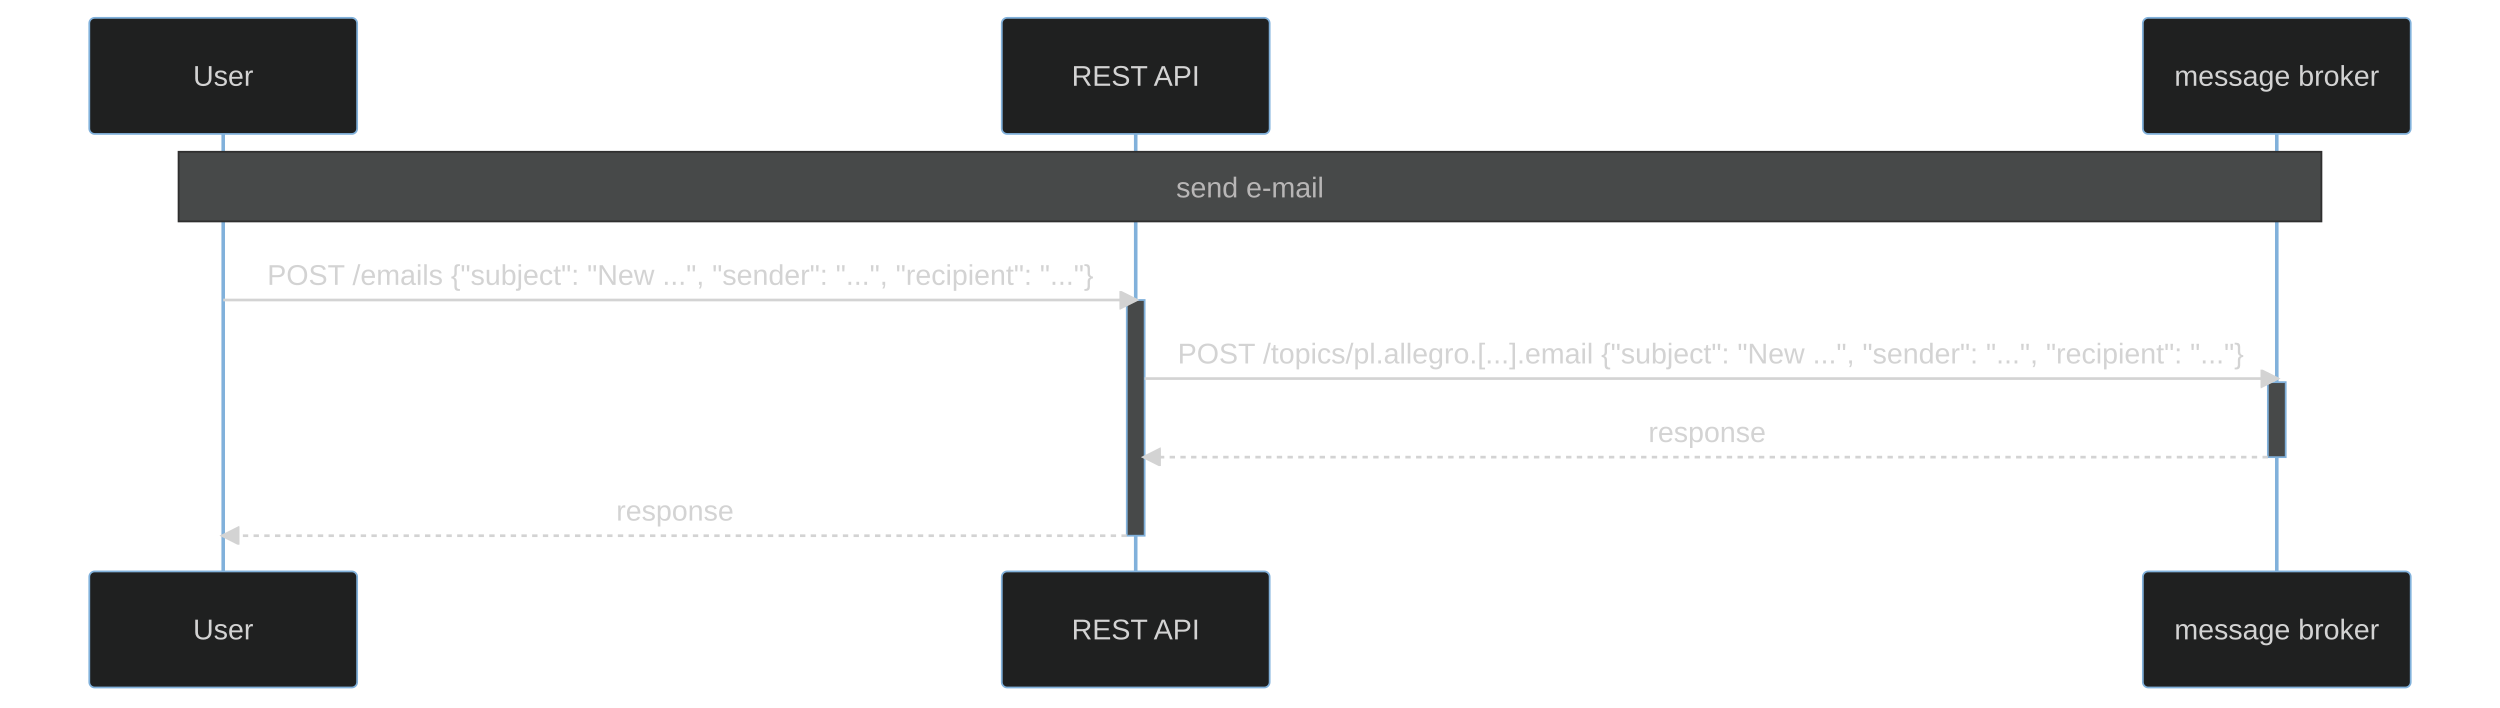
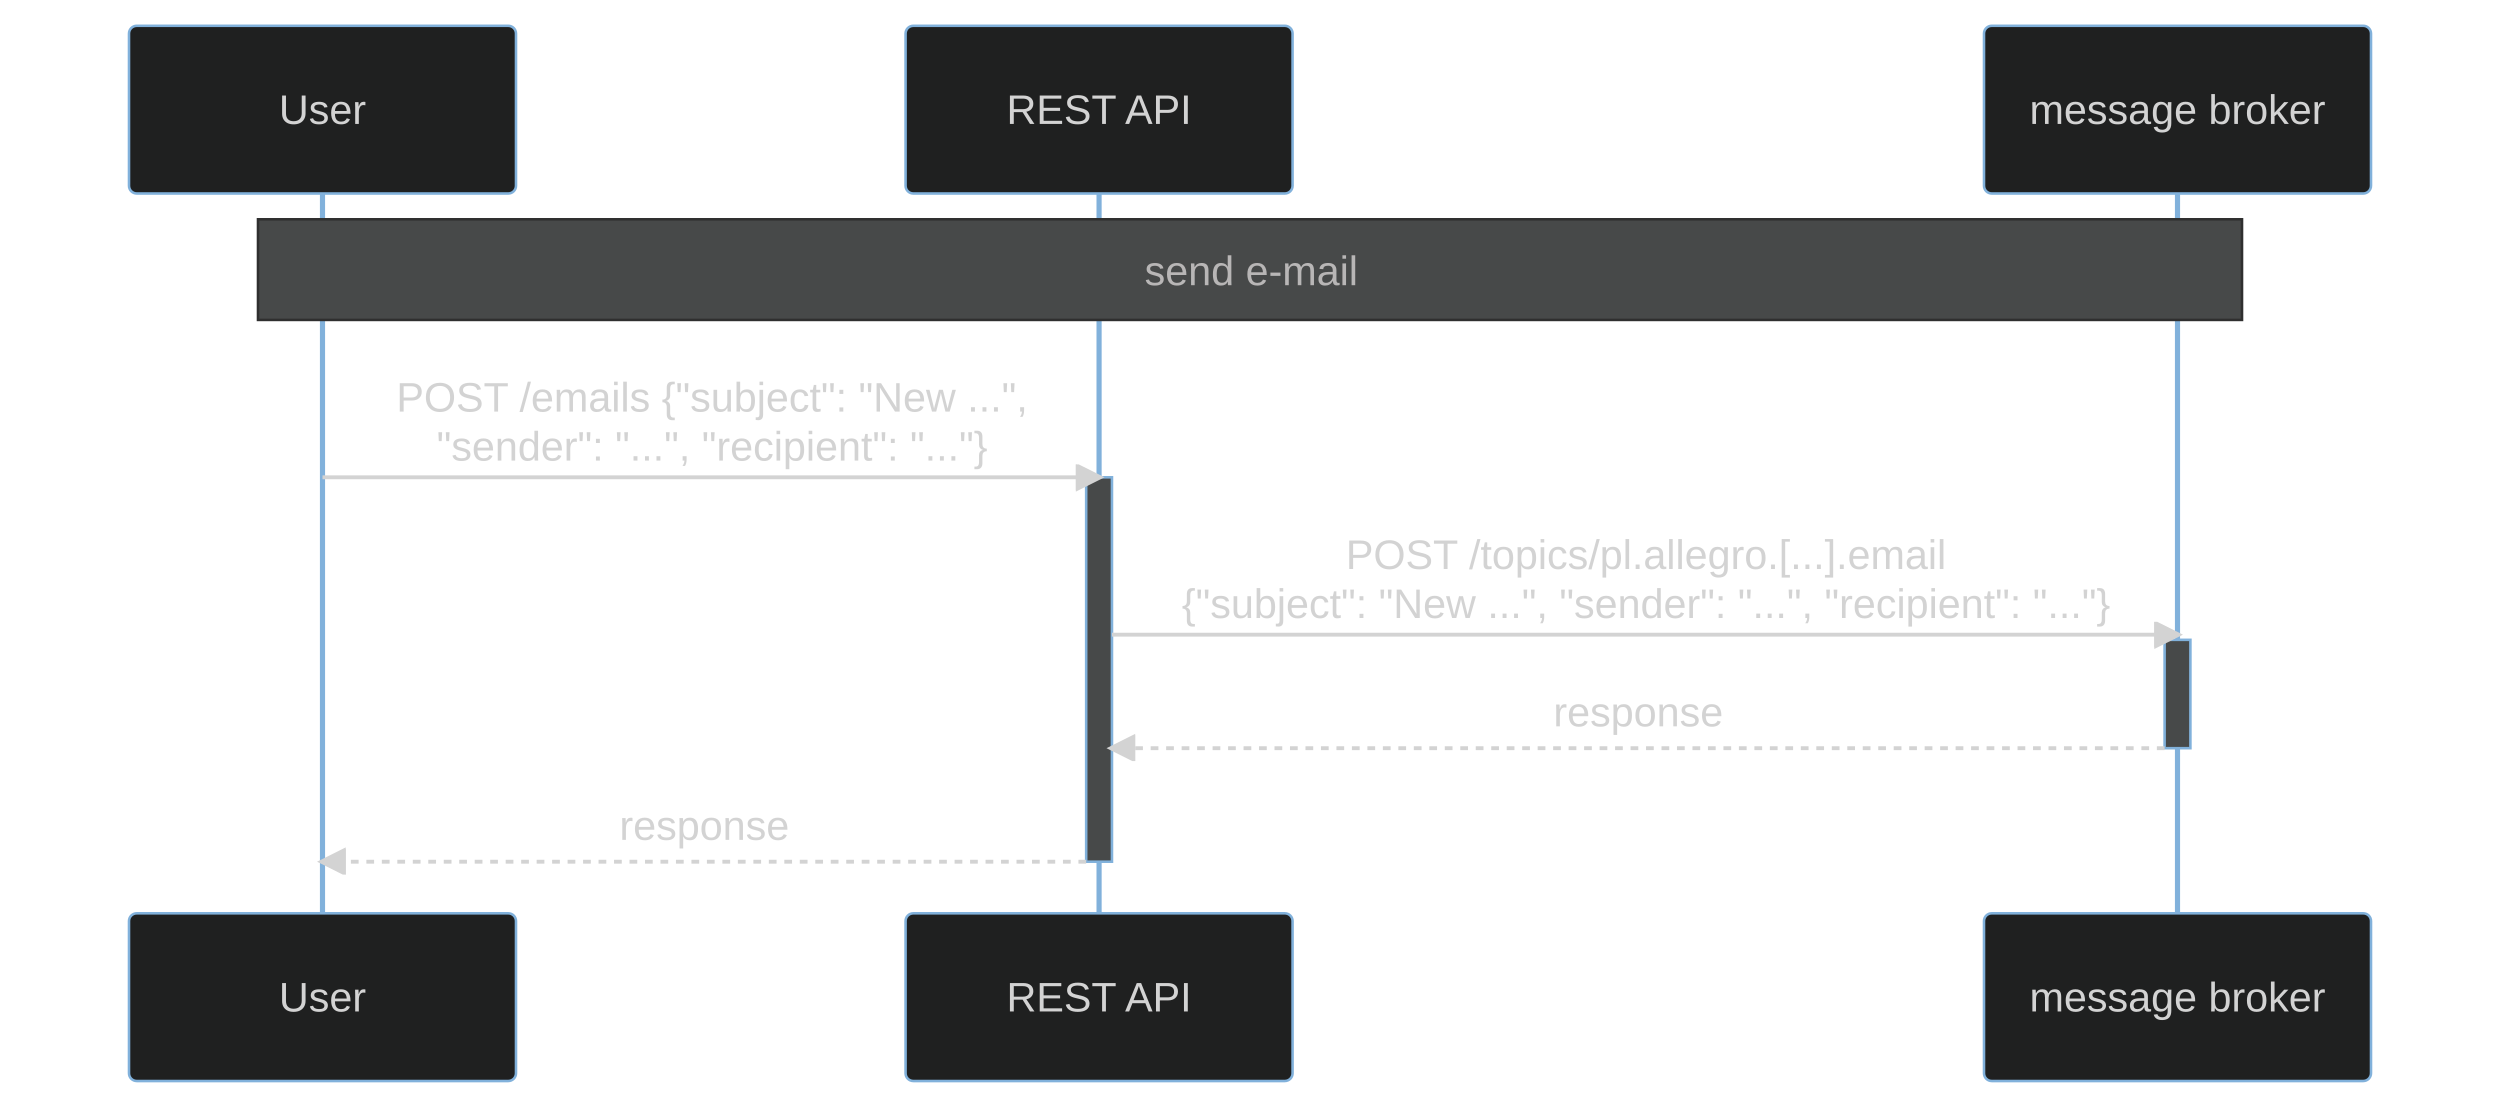
- <svg xmlns="http://www.w3.org/2000/svg" aria-roledescription="sequence" role="graphics-document document" viewBox="-50 -10 1400 396" style="max-width: 1400px; background-color: transparent;" width="100%" id="my-svg">
+ <svg xmlns="http://www.w3.org/2000/svg" aria-roledescription="sequence" role="graphics-document document" viewBox="-50 -10 969 430" style="max-width: 969px; background-color: transparent;" width="100%" id="my-svg">
+   <g>
+     <rect class="actor" ry="3" rx="3" height="65" width="150" stroke="#666" fill="#eaeaea" y="344" x="719" />
+     <text style="text-anchor: middle; font-size: 16px; font-weight: 400;" class="actor" alignment-baseline="central" dominant-baseline="central" y="376.5" x="794">
+       <tspan dy="0" x="794">message broker</tspan>
+     </text>
+   </g>
+   <g>
+     <rect class="actor" ry="3" rx="3" height="65" width="150" stroke="#666" fill="#eaeaea" y="344" x="301" />
+     <text style="text-anchor: middle; font-size: 16px; font-weight: 400;" class="actor" alignment-baseline="central" dominant-baseline="central" y="376.5" x="376">
+       <tspan dy="0" x="376">REST API</tspan>
+     </text>
+   </g>
+   <g>
+     <rect class="actor" ry="3" rx="3" height="65" width="150" stroke="#666" fill="#eaeaea" y="344" x="0" />
+     <text style="text-anchor: middle; font-size: 16px; font-weight: 400;" class="actor" alignment-baseline="central" dominant-baseline="central" y="376.5" x="75">
+       <tspan dy="0" x="75">User</tspan>
+     </text>
+   </g>
+   <g>
+     <line stroke="#999" stroke-width="0.5px" class="200" y2="344" x2="794" y1="5" x1="794" id="actor2" />
+     <g id="root-2">
+       <rect class="actor" ry="3" rx="3" height="65" width="150" stroke="#666" fill="#eaeaea" y="0" x="719" />
+       <text style="text-anchor: middle; font-size: 16px; font-weight: 400;" class="actor" alignment-baseline="central" dominant-baseline="central" y="32.5" x="794">
+         <tspan dy="0" x="794">message broker</tspan>
+       </text>
+     </g>
+   </g>
+   <g>
+     <line stroke="#999" stroke-width="0.5px" class="200" y2="344" x2="376" y1="5" x1="376" id="actor1" />
+     <g id="root-1">
+       <rect class="actor" ry="3" rx="3" height="65" width="150" stroke="#666" fill="#eaeaea" y="0" x="301" />
+       <text style="text-anchor: middle; font-size: 16px; font-weight: 400;" class="actor" alignment-baseline="central" dominant-baseline="central" y="32.5" x="376">
+         <tspan dy="0" x="376">REST API</tspan>
+       </text>
+     </g>
+   </g>
+   <g>
+     <line stroke="#999" stroke-width="0.5px" class="200" y2="344" x2="75" y1="5" x1="75" id="actor0" />
+     <g id="root-0">
+       <rect class="actor" ry="3" rx="3" height="65" width="150" stroke="#666" fill="#eaeaea" y="0" x="0" />
+       <text style="text-anchor: middle; font-size: 16px; font-weight: 400;" class="actor" alignment-baseline="central" dominant-baseline="central" y="32.5" x="75">
+         <tspan dy="0" x="75">User</tspan>
+       </text>
+     </g>
+   </g>
  <style>#my-svg{font-family:"trebuchet ms",verdana,arial,sans-serif;font-size:16px;fill:#ccc;}#my-svg .error-icon{fill:#a44141;}#my-svg .error-text{fill:#ddd;stroke:#ddd;}#my-svg .edge-thickness-normal{stroke-width:2px;}#my-svg .edge-thickness-thick{stroke-width:3.5px;}#my-svg .edge-pattern-solid{stroke-dasharray:0;}#my-svg .edge-pattern-dashed{stroke-dasharray:3;}#my-svg .edge-pattern-dotted{stroke-dasharray:2;}#my-svg .marker{fill:lightgrey;stroke:lightgrey;}#my-svg .marker.cross{stroke:lightgrey;}#my-svg svg{font-family:"trebuchet ms",verdana,arial,sans-serif;font-size:16px;}#my-svg .actor{stroke:#81B1DB;fill:#1f2020;}#my-svg text.actor&gt;tspan{fill:lightgrey;stroke:none;}#my-svg .actor-line{stroke:lightgrey;}#my-svg .messageLine0{stroke-width:1.5;stroke-dasharray:none;stroke:lightgrey;}#my-svg .messageLine1{stroke-width:1.5;stroke-dasharray:2,2;stroke:lightgrey;}#my-svg #arrowhead path{fill:lightgrey;stroke:lightgrey;}#my-svg .sequenceNumber{fill:black;}#my-svg #sequencenumber{fill:lightgrey;}#my-svg #crosshead path{fill:lightgrey;stroke:lightgrey;}#my-svg .messageText{fill:lightgrey;stroke:none;}#my-svg .labelBox{stroke:#81B1DB;fill:#1f2020;}#my-svg .labelText,#my-svg .labelText&gt;tspan{fill:lightgrey;stroke:none;}#my-svg .loopText,#my-svg .loopText&gt;tspan{fill:lightgrey;stroke:none;}#my-svg .loopLine{stroke-width:2px;stroke-dasharray:2,2;stroke:#81B1DB;fill:#81B1DB;}#my-svg .note{stroke:hsl(180, 0%, 18.353%);fill:hsl(180, 1.587%, 28.353%);}#my-svg .noteText,#my-svg .noteText&gt;tspan{fill:rgb(183.848, 181.552, 181.552);stroke:none;}#my-svg .activation0{fill:hsl(180, 1.587%, 28.353%);stroke:#81B1DB;}#my-svg .activation1{fill:hsl(180, 1.587%, 28.353%);stroke:#81B1DB;}#my-svg .activation2{fill:hsl(180, 1.587%, 28.353%);stroke:#81B1DB;}#my-svg .actorPopupMenu{position:absolute;}#my-svg .actorPopupMenuPanel{position:absolute;fill:#1f2020;box-shadow:0px 8px 16px 0px rgba(0,0,0,0.2);filter:drop-shadow(3px 5px 2px rgb(0 0 0 / 0.4));}#my-svg .actor-man line{stroke:#81B1DB;fill:#1f2020;}#my-svg .actor-man circle,#my-svg line{stroke:#81B1DB;fill:#1f2020;stroke-width:2px;}#my-svg :root{--mermaid-font-family:"trebuchet ms",verdana,arial,sans-serif;}</style>
  <g />
  <defs>
    <symbol height="24" width="24" id="computer">
      <path d="M2 2v13h20v-13h-20zm18 11h-16v-9h16v9zm-10.228 6l.466-1h3.524l.467 1h-4.457zm14.228 3h-24l2-6h2.104l-1.33 4h18.45l-1.297-4h2.073l2 6zm-5-10h-14v-7h14v7z" transform="scale(.5)" />
    </symbol>
  </defs>
  <defs>
    <symbol clip-rule="evenodd" fill-rule="evenodd" id="database">
      <path d="M12.258.001l.256.004.255.005.253.008.251.01.249.012.247.015.246.016.242.019.241.02.239.023.236.024.233.027.231.028.229.031.225.032.223.034.22.036.217.038.214.04.211.041.208.043.205.045.201.046.198.048.194.05.191.051.187.053.183.054.18.056.175.057.172.059.168.06.163.061.16.063.155.064.15.066.074.033.073.033.071.034.07.034.069.035.068.035.067.035.066.035.064.036.064.036.062.036.06.036.06.037.058.037.058.037.055.038.055.038.053.038.052.038.051.039.05.039.048.039.047.039.045.04.044.04.043.04.041.04.04.041.039.041.037.041.036.041.034.041.033.042.032.042.03.042.029.042.027.042.026.043.024.043.023.043.021.043.02.043.018.044.017.043.015.044.013.044.012.044.011.045.009.044.007.045.006.045.004.045.002.045.001.045v17l-.001.045-.002.045-.004.045-.006.045-.007.045-.009.044-.011.045-.012.044-.013.044-.015.044-.017.043-.018.044-.02.043-.021.043-.023.043-.024.043-.026.043-.027.042-.029.042-.03.042-.032.042-.033.042-.034.041-.036.041-.037.041-.039.041-.04.041-.041.04-.043.04-.044.04-.045.04-.047.039-.048.039-.05.039-.051.039-.052.038-.053.038-.055.038-.055.038-.058.037-.058.037-.06.037-.06.036-.062.036-.064.036-.064.036-.066.035-.067.035-.068.035-.069.035-.07.034-.071.034-.073.033-.074.033-.15.066-.155.064-.16.063-.163.061-.168.06-.172.059-.175.057-.18.056-.183.054-.187.053-.191.051-.194.05-.198.048-.201.046-.205.045-.208.043-.211.041-.214.04-.217.038-.22.036-.223.034-.225.032-.229.031-.231.028-.233.027-.236.024-.239.023-.241.02-.242.019-.246.016-.247.015-.249.012-.251.01-.253.008-.255.005-.256.004-.258.001-.258-.001-.256-.004-.255-.005-.253-.008-.251-.01-.249-.012-.247-.015-.245-.016-.243-.019-.241-.02-.238-.023-.236-.024-.234-.027-.231-.028-.228-.031-.226-.032-.223-.034-.22-.036-.217-.038-.214-.04-.211-.041-.208-.043-.204-.045-.201-.046-.198-.048-.195-.05-.19-.051-.187-.053-.184-.054-.179-.056-.176-.057-.172-.059-.167-.06-.164-.061-.159-.063-.155-.064-.151-.066-.074-.033-.072-.033-.072-.034-.07-.034-.069-.035-.068-.035-.067-.035-.066-.035-.064-.036-.063-.036-.062-.036-.061-.036-.06-.037-.058-.037-.057-.037-.056-.038-.055-.038-.053-.038-.052-.038-.051-.039-.049-.039-.049-.039-.046-.039-.046-.04-.044-.04-.043-.04-.041-.04-.04-.041-.039-.041-.037-.041-.036-.041-.034-.041-.033-.042-.032-.042-.03-.042-.029-.042-.027-.042-.026-.043-.024-.043-.023-.043-.021-.043-.02-.043-.018-.044-.017-.043-.015-.044-.013-.044-.012-.044-.011-.045-.009-.044-.007-.045-.006-.045-.004-.045-.002-.045-.001-.045v-17l.001-.045.002-.045.004-.045.006-.045.007-.045.009-.044.011-.045.012-.044.013-.044.015-.044.017-.043.018-.044.02-.043.021-.043.023-.043.024-.043.026-.043.027-.042.029-.042.03-.042.032-.042.033-.042.034-.041.036-.041.037-.041.039-.041.04-.041.041-.04.043-.04.044-.04.046-.04.046-.039.049-.039.049-.039.051-.039.052-.038.053-.038.055-.038.056-.038.057-.037.058-.037.06-.037.061-.036.062-.036.063-.036.064-.036.066-.035.067-.035.068-.035.069-.035.07-.034.072-.034.072-.033.074-.033.151-.066.155-.064.159-.063.164-.061.167-.06.172-.059.176-.057.179-.056.184-.054.187-.053.19-.051.195-.05.198-.048.201-.046.204-.045.208-.043.211-.041.214-.04.217-.038.22-.036.223-.034.226-.032.228-.031.231-.028.234-.027.236-.024.238-.023.241-.02.243-.019.245-.016.247-.015.249-.012.251-.01.253-.008.255-.005.256-.004.258-.001.258.001zm-9.258 20.499v.01l.001.021.003.021.004.022.005.021.006.022.007.022.009.023.01.022.011.023.012.023.013.023.015.023.016.024.017.023.018.024.019.024.021.024.022.025.023.024.024.025.052.049.056.05.061.051.066.051.07.051.075.051.079.052.084.052.088.052.092.052.097.052.102.051.105.052.11.052.114.051.119.051.123.051.127.05.131.05.135.05.139.048.144.049.147.047.152.047.155.047.16.045.163.045.167.043.171.043.176.041.178.041.183.039.187.039.19.037.194.035.197.035.202.033.204.031.209.03.212.029.216.027.219.025.222.024.226.021.23.02.233.018.236.016.24.015.243.012.246.01.249.008.253.005.256.004.259.001.26-.001.257-.004.254-.005.25-.008.247-.011.244-.012.241-.014.237-.016.233-.018.231-.021.226-.021.224-.024.22-.026.216-.027.212-.028.21-.031.205-.031.202-.034.198-.034.194-.036.191-.037.187-.039.183-.04.179-.04.175-.042.172-.043.168-.044.163-.045.16-.046.155-.046.152-.047.148-.048.143-.049.139-.049.136-.05.131-.05.126-.05.123-.051.118-.052.114-.051.11-.052.106-.052.101-.052.096-.052.092-.052.088-.053.083-.051.079-.052.074-.052.07-.051.065-.051.06-.051.056-.05.051-.05.023-.024.023-.025.021-.024.02-.024.019-.024.018-.024.017-.024.015-.023.014-.024.013-.023.012-.023.01-.023.01-.022.008-.022.006-.022.006-.022.004-.022.004-.021.001-.021.001-.021v-4.127l-.077.055-.08.053-.083.054-.085.053-.087.052-.09.052-.093.051-.095.05-.097.05-.1.049-.102.049-.105.048-.106.047-.109.047-.111.046-.114.045-.115.045-.118.044-.12.043-.122.042-.124.042-.126.041-.128.04-.13.04-.132.038-.134.038-.135.037-.138.037-.139.035-.142.035-.143.034-.144.033-.147.032-.148.031-.15.03-.151.03-.153.029-.154.027-.156.027-.158.026-.159.025-.161.024-.162.023-.163.022-.165.021-.166.02-.167.019-.169.018-.169.017-.171.016-.173.015-.173.014-.175.013-.175.012-.177.011-.178.01-.179.008-.179.008-.181.006-.182.005-.182.004-.184.003-.184.002h-.37l-.184-.002-.184-.003-.182-.004-.182-.005-.181-.006-.179-.008-.179-.008-.178-.01-.176-.011-.176-.012-.175-.013-.173-.014-.172-.015-.171-.016-.17-.017-.169-.018-.167-.019-.166-.02-.165-.021-.163-.022-.162-.023-.161-.024-.159-.025-.157-.026-.156-.027-.155-.027-.153-.029-.151-.03-.15-.03-.148-.031-.146-.032-.145-.033-.143-.034-.141-.035-.14-.035-.137-.037-.136-.037-.134-.038-.132-.038-.13-.04-.128-.04-.126-.041-.124-.042-.122-.042-.12-.044-.117-.043-.116-.045-.113-.045-.112-.046-.109-.047-.106-.047-.105-.048-.102-.049-.1-.049-.097-.05-.095-.05-.093-.052-.09-.051-.087-.052-.085-.053-.083-.054-.08-.054-.077-.054v4.127zm0-5.654v.011l.001.021.003.021.004.021.005.022.006.022.007.022.009.022.01.022.011.023.012.023.013.023.015.024.016.023.017.024.018.024.019.024.021.024.022.024.023.025.024.024.052.05.056.05.061.05.066.051.07.051.075.052.079.051.084.052.088.052.092.052.097.052.102.052.105.052.11.051.114.051.119.052.123.05.127.051.131.05.135.049.139.049.144.048.147.048.152.047.155.046.16.045.163.045.167.044.171.042.176.042.178.04.183.04.187.038.19.037.194.036.197.034.202.033.204.032.209.03.212.028.216.027.219.025.222.024.226.022.23.02.233.018.236.016.24.014.243.012.246.01.249.008.253.006.256.003.259.001.26-.001.257-.003.254-.006.25-.008.247-.01.244-.012.241-.015.237-.016.233-.018.231-.02.226-.022.224-.024.22-.025.216-.027.212-.029.21-.03.205-.032.202-.033.198-.035.194-.036.191-.037.187-.039.183-.039.179-.041.175-.042.172-.043.168-.044.163-.045.16-.045.155-.047.152-.047.148-.048.143-.048.139-.05.136-.049.131-.05.126-.051.123-.051.118-.051.114-.052.11-.052.106-.052.101-.052.096-.052.092-.052.088-.052.083-.052.079-.052.074-.051.07-.052.065-.051.06-.05.056-.051.051-.049.023-.025.023-.024.021-.025.02-.024.019-.024.018-.024.017-.024.015-.023.014-.023.013-.024.012-.022.01-.023.01-.023.008-.022.006-.022.006-.022.004-.021.004-.022.001-.021.001-.021v-4.139l-.077.054-.08.054-.083.054-.085.052-.087.053-.09.051-.093.051-.095.051-.097.05-.1.049-.102.049-.105.048-.106.047-.109.047-.111.046-.114.045-.115.044-.118.044-.12.044-.122.042-.124.042-.126.041-.128.04-.13.039-.132.039-.134.038-.135.037-.138.036-.139.036-.142.035-.143.033-.144.033-.147.033-.148.031-.15.03-.151.03-.153.028-.154.028-.156.027-.158.026-.159.025-.161.024-.162.023-.163.022-.165.021-.166.02-.167.019-.169.018-.169.017-.171.016-.173.015-.173.014-.175.013-.175.012-.177.011-.178.009-.179.009-.179.007-.181.007-.182.005-.182.004-.184.003-.184.002h-.37l-.184-.002-.184-.003-.182-.004-.182-.005-.181-.007-.179-.007-.179-.009-.178-.009-.176-.011-.176-.012-.175-.013-.173-.014-.172-.015-.171-.016-.17-.017-.169-.018-.167-.019-.166-.02-.165-.021-.163-.022-.162-.023-.161-.024-.159-.025-.157-.026-.156-.027-.155-.028-.153-.028-.151-.03-.15-.03-.148-.031-.146-.033-.145-.033-.143-.033-.141-.035-.14-.036-.137-.036-.136-.037-.134-.038-.132-.039-.13-.039-.128-.04-.126-.041-.124-.042-.122-.043-.12-.043-.117-.044-.116-.044-.113-.046-.112-.046-.109-.046-.106-.047-.105-.048-.102-.049-.1-.049-.097-.05-.095-.051-.093-.051-.09-.051-.087-.053-.085-.052-.083-.054-.08-.054-.077-.054v4.139zm0-5.666v.011l.001.02.003.022.004.021.005.022.006.021.007.022.009.023.01.022.011.023.012.023.013.023.015.023.016.024.017.024.018.023.019.024.021.025.022.024.023.024.024.025.052.05.056.05.061.05.066.051.07.051.075.052.079.051.084.052.088.052.092.052.097.052.102.052.105.051.11.052.114.051.119.051.123.051.127.05.131.05.135.05.139.049.144.048.147.048.152.047.155.046.16.045.163.045.167.043.171.043.176.042.178.04.183.04.187.038.19.037.194.036.197.034.202.033.204.032.209.03.212.028.216.027.219.025.222.024.226.021.23.02.233.018.236.017.24.014.243.012.246.01.249.008.253.006.256.003.259.001.26-.001.257-.003.254-.006.25-.008.247-.01.244-.013.241-.014.237-.016.233-.018.231-.02.226-.022.224-.024.22-.025.216-.027.212-.029.21-.03.205-.032.202-.033.198-.035.194-.036.191-.037.187-.039.183-.039.179-.041.175-.042.172-.043.168-.044.163-.045.16-.045.155-.047.152-.047.148-.048.143-.049.139-.049.136-.049.131-.051.126-.05.123-.051.118-.052.114-.051.11-.052.106-.052.101-.052.096-.052.092-.052.088-.052.083-.052.079-.052.074-.052.07-.051.065-.051.06-.051.056-.05.051-.049.023-.025.023-.025.021-.024.02-.024.019-.024.018-.024.017-.024.015-.023.014-.024.013-.023.012-.023.01-.022.01-.023.008-.022.006-.022.006-.022.004-.022.004-.021.001-.021.001-.021v-4.153l-.077.054-.08.054-.083.053-.085.053-.087.053-.09.051-.093.051-.095.051-.097.05-.1.049-.102.048-.105.048-.106.048-.109.046-.111.046-.114.046-.115.044-.118.044-.12.043-.122.043-.124.042-.126.041-.128.04-.13.039-.132.039-.134.038-.135.037-.138.036-.139.036-.142.034-.143.034-.144.033-.147.032-.148.032-.15.03-.151.03-.153.028-.154.028-.156.027-.158.026-.159.024-.161.024-.162.023-.163.023-.165.021-.166.02-.167.019-.169.018-.169.017-.171.016-.173.015-.173.014-.175.013-.175.012-.177.01-.178.01-.179.009-.179.007-.181.006-.182.006-.182.004-.184.003-.184.001-.185.001-.185-.001-.184-.001-.184-.003-.182-.004-.182-.006-.181-.006-.179-.007-.179-.009-.178-.01-.176-.01-.176-.012-.175-.013-.173-.014-.172-.015-.171-.016-.17-.017-.169-.018-.167-.019-.166-.02-.165-.021-.163-.023-.162-.023-.161-.024-.159-.024-.157-.026-.156-.027-.155-.028-.153-.028-.151-.03-.15-.03-.148-.032-.146-.032-.145-.033-.143-.034-.141-.034-.14-.036-.137-.036-.136-.037-.134-.038-.132-.039-.13-.039-.128-.041-.126-.041-.124-.041-.122-.043-.12-.043-.117-.044-.116-.044-.113-.046-.112-.046-.109-.046-.106-.048-.105-.048-.102-.048-.1-.05-.097-.049-.095-.051-.093-.051-.09-.052-.087-.052-.085-.053-.083-.053-.08-.054-.077-.054v4.153zm8.74-8.179l-.257.004-.254.005-.25.008-.247.011-.244.012-.241.014-.237.016-.233.018-.231.021-.226.022-.224.023-.22.026-.216.027-.212.028-.21.031-.205.032-.202.033-.198.034-.194.036-.191.038-.187.038-.183.04-.179.041-.175.042-.172.043-.168.043-.163.045-.16.046-.155.046-.152.048-.148.048-.143.048-.139.049-.136.05-.131.05-.126.051-.123.051-.118.051-.114.052-.11.052-.106.052-.101.052-.096.052-.092.052-.088.052-.083.052-.079.052-.074.051-.07.052-.065.051-.06.05-.056.05-.051.05-.023.025-.023.024-.021.024-.02.025-.019.024-.018.024-.017.023-.015.024-.014.023-.013.023-.012.023-.01.023-.01.022-.008.022-.006.023-.006.021-.004.022-.004.021-.001.021-.001.021.001.021.001.021.004.021.004.022.006.021.006.023.008.022.01.022.01.023.012.023.013.023.014.023.015.024.017.023.018.024.019.024.02.025.021.024.023.024.023.025.051.05.056.05.06.05.065.051.07.052.074.051.079.052.083.052.088.052.092.052.096.052.101.052.106.052.11.052.114.052.118.051.123.051.126.051.131.05.136.05.139.049.143.048.148.048.152.048.155.046.16.046.163.045.168.043.172.043.175.042.179.041.183.04.187.038.191.038.194.036.198.034.202.033.205.032.21.031.212.028.216.027.22.026.224.023.226.022.231.021.233.018.237.016.241.014.244.012.247.011.25.008.254.005.257.004.26.001.26-.001.257-.004.254-.005.25-.008.247-.011.244-.012.241-.014.237-.016.233-.018.231-.021.226-.022.224-.023.22-.026.216-.027.212-.028.21-.031.205-.032.202-.033.198-.034.194-.036.191-.038.187-.038.183-.04.179-.041.175-.042.172-.043.168-.043.163-.045.16-.046.155-.046.152-.048.148-.048.143-.048.139-.049.136-.05.131-.05.126-.051.123-.051.118-.051.114-.052.11-.052.106-.052.101-.052.096-.052.092-.052.088-.052.083-.052.079-.052.074-.051.07-.052.065-.051.06-.05.056-.05.051-.05.023-.025.023-.024.021-.024.02-.025.019-.024.018-.024.017-.023.015-.024.014-.023.013-.023.012-.023.01-.023.01-.022.008-.022.006-.023.006-.021.004-.022.004-.021.001-.021.001-.021-.001-.021-.001-.021-.004-.021-.004-.022-.006-.021-.006-.023-.008-.022-.01-.022-.01-.023-.012-.023-.013-.023-.014-.023-.015-.024-.017-.023-.018-.024-.019-.024-.02-.025-.021-.024-.023-.024-.023-.025-.051-.05-.056-.05-.06-.05-.065-.051-.07-.052-.074-.051-.079-.052-.083-.052-.088-.052-.092-.052-.096-.052-.101-.052-.106-.052-.11-.052-.114-.052-.118-.051-.123-.051-.126-.051-.131-.05-.136-.05-.139-.049-.143-.048-.148-.048-.152-.048-.155-.046-.16-.046-.163-.045-.168-.043-.172-.043-.175-.042-.179-.041-.183-.04-.187-.038-.191-.038-.194-.036-.198-.034-.202-.033-.205-.032-.21-.031-.212-.028-.216-.027-.22-.026-.224-.023-.226-.022-.231-.021-.233-.018-.237-.016-.241-.014-.244-.012-.247-.011-.25-.008-.254-.005-.257-.004-.26-.001-.26.001z" transform="scale(.5)" />
    </symbol>
  </defs>
  <defs>
    <symbol height="24" width="24" id="clock">
      <path d="M12 2c5.514 0 10 4.486 10 10s-4.486 10-10 10-10-4.486-10-10 4.486-10 10-10zm0-2c-6.627 0-12 5.373-12 12s5.373 12 12 12 12-5.373 12-12-5.373-12-12-12zm5.848 12.459c.202.038.202.333.001.372-1.907.361-6.045 1.111-6.547 1.111-.719 0-1.301-.582-1.301-1.301 0-.512.77-5.447 1.125-7.445.034-.192.312-.181.343.014l.985 6.238 5.394 1.011z" transform="scale(.5)" />
    </symbol>
  </defs>
-   <g>
-     <line stroke="#999" stroke-width="0.5px" class="200" y2="330" x2="75" y1="5" x1="75" id="actor0" />
-     <g id="root-0">
-       <rect class="actor" ry="3" rx="3" height="65" width="150" stroke="#666" fill="#eaeaea" y="0" x="0" />
-       <text style="text-anchor: middle; font-size: 16px; font-weight: 400;" class="actor" alignment-baseline="central" dominant-baseline="central" y="32.5" x="75">
-         <tspan dy="0" x="75">User</tspan>
-       </text>
-     </g>
-   </g>
-   <g>
-     <line stroke="#999" stroke-width="0.5px" class="200" y2="330" x2="586" y1="5" x1="586" id="actor1" />
-     <g id="root-1">
-       <rect class="actor" ry="3" rx="3" height="65" width="150" stroke="#666" fill="#eaeaea" y="0" x="511" />
-       <text style="text-anchor: middle; font-size: 16px; font-weight: 400;" class="actor" alignment-baseline="central" dominant-baseline="central" y="32.5" x="586">
-         <tspan dy="0" x="586">REST API</tspan>
-       </text>
-     </g>
-   </g>
-   <g>
-     <line stroke="#999" stroke-width="0.5px" class="200" y2="330" x2="1225" y1="5" x1="1225" id="actor2" />
-     <g id="root-2">
-       <rect class="actor" ry="3" rx="3" height="65" width="150" stroke="#666" fill="#eaeaea" y="0" x="1150" />
-       <text style="text-anchor: middle; font-size: 16px; font-weight: 400;" class="actor" alignment-baseline="central" dominant-baseline="central" y="32.5" x="1225">
-         <tspan dy="0" x="1225">message broker</tspan>
-       </text>
-     </g>
-   </g>
  <defs>
    <marker orient="auto" markerHeight="12" markerWidth="12" markerUnits="userSpaceOnUse" refY="5" refX="9" id="arrowhead">
      <path d="M 0 0 L 10 5 L 0 10 z" />
    </marker>
  </defs>
  <defs>
    <marker refY="5" refX="4" orient="auto" markerHeight="8" markerWidth="15" id="crosshead">
      <path style="stroke-dasharray: 0, 0;" d="M 1,2 L 6,7 M 6,2 L 1,7" stroke-width="1pt" stroke="#000000" fill="none" />
    </marker>
  </defs>
  <defs>
    <marker orient="auto" markerHeight="28" markerWidth="20" refY="7" refX="18" id="filled-head">
      <path d="M 18,7 L9,13 L14,7 L9,1 Z" />
    </marker>
  </defs>
  <defs>
    <marker orient="auto" markerHeight="40" markerWidth="60" refY="15" refX="15" id="sequencenumber">
      <circle r="6" cy="15" cx="15" />
    </marker>
  </defs>
  <g>
-     <rect class="note" ry="0" rx="0" height="39" width="1200" stroke="#666" fill="#EDF2AE" y="75" x="50" />
-     <text style="font-size: 16px; font-weight: 400;" dy="1em" class="noteText" alignment-baseline="middle" dominant-baseline="middle" text-anchor="middle" y="80" x="650">
-       <tspan x="650">send e-mail</tspan>
+     <rect class="note" ry="0" rx="0" height="39" width="769" stroke="#666" fill="#EDF2AE" y="75" x="50" />
+     <text style="font-size: 16px; font-weight: 400;" dy="1em" class="noteText" alignment-baseline="middle" dominant-baseline="middle" text-anchor="middle" y="80" x="435">
+       <tspan x="435">send e-mail</tspan>
    </text>
  </g>
  <g>
-     <rect class="activation0" ry="0" rx="0" height="132" width="10" stroke="#666" fill="#EDF2AE" y="158" x="581" />
+     <rect class="activation0" ry="0" rx="0" height="149" width="10" stroke="#666" fill="#EDF2AE" y="175" x="371" />
  </g>
  <g>
-     <rect class="activation0" ry="0" rx="0" height="42" width="10" stroke="#666" fill="#EDF2AE" y="204" x="1220" />
+     <rect class="activation0" ry="0" rx="0" height="42" width="10" stroke="#666" fill="#EDF2AE" y="238" x="789" />
  </g>
-   <text style="font-size: 16px; font-weight: 400;" dy="1em" class="messageText" alignment-baseline="middle" dominant-baseline="middle" text-anchor="middle" y="129" x="331">POST /emails {"subject": "New ...", "sender": "...", "recipient": "..."}</text>
-   <line style="fill: none;" marker-end="url(#arrowhead)" stroke="none" stroke-width="2" class="messageLine0" y2="158" x2="586" y1="158" x1="75" />
-   <text style="font-size: 16px; font-weight: 400;" dy="1em" class="messageText" alignment-baseline="middle" dominant-baseline="middle" text-anchor="middle" y="173" x="908">POST /topics/pl.allegro.[...].email {"subject": "New ...", "sender": "...", "recipient": "..."}</text>
-   <line style="fill: none;" marker-end="url(#arrowhead)" stroke="none" stroke-width="2" class="messageLine0" y2="202" x2="1225" y1="202" x1="591" />
-   <text style="font-size: 16px; font-weight: 400;" dy="1em" class="messageText" alignment-baseline="middle" dominant-baseline="middle" text-anchor="middle" y="217" x="906">response</text>
-   <line style="stroke-dasharray: 3, 3; fill: none;" marker-end="url(#arrowhead)" stroke="none" stroke-width="2" class="messageLine1" y2="246" x2="591" y1="246" x1="1220" />
-   <text style="font-size: 16px; font-weight: 400;" dy="1em" class="messageText" alignment-baseline="middle" dominant-baseline="middle" text-anchor="middle" y="261" x="328">response</text>
-   <line style="stroke-dasharray: 3, 3; fill: none;" marker-end="url(#arrowhead)" stroke="none" stroke-width="2" class="messageLine1" y2="290" x2="75" y1="290" x1="581" />
-   <g>
-     <rect class="actor" ry="3" rx="3" height="65" width="150" stroke="#666" fill="#eaeaea" y="310" x="0" />
-     <text style="text-anchor: middle; font-size: 16px; font-weight: 400;" class="actor" alignment-baseline="central" dominant-baseline="central" y="342.5" x="75">
-       <tspan dy="0" x="75">User</tspan>
-     </text>
-   </g>
-   <g>
-     <rect class="actor" ry="3" rx="3" height="65" width="150" stroke="#666" fill="#eaeaea" y="310" x="511" />
-     <text style="text-anchor: middle; font-size: 16px; font-weight: 400;" class="actor" alignment-baseline="central" dominant-baseline="central" y="342.5" x="586">
-       <tspan dy="0" x="586">REST API</tspan>
-     </text>
-   </g>
-   <g>
-     <rect class="actor" ry="3" rx="3" height="65" width="150" stroke="#666" fill="#eaeaea" y="310" x="1150" />
-     <text style="text-anchor: middle; font-size: 16px; font-weight: 400;" class="actor" alignment-baseline="central" dominant-baseline="central" y="342.5" x="1225">
-       <tspan dy="0" x="1225">message broker</tspan>
-     </text>
-   </g>
+   <text style="font-size: 16px; font-weight: 400;" dy="1em" class="messageText" alignment-baseline="middle" dominant-baseline="middle" text-anchor="middle" y="129" x="226">POST /emails {"subject": "New ...", </text>
+   <text style="font-size: 16px; font-weight: 400;" dy="1em" class="messageText" alignment-baseline="middle" dominant-baseline="middle" text-anchor="middle" y="148" x="226">"sender": "...", "recipient": "..."}</text>
+   <line style="fill: none;" marker-end="url(#arrowhead)" stroke="none" stroke-width="2" class="messageLine0" y2="175" x2="376" y1="175" x1="75" />
+   <text style="font-size: 16px; font-weight: 400;" dy="1em" class="messageText" alignment-baseline="middle" dominant-baseline="middle" text-anchor="middle" y="190" x="588">POST /topics/pl.allegro.[...].email </text>
+   <text style="font-size: 16px; font-weight: 400;" dy="1em" class="messageText" alignment-baseline="middle" dominant-baseline="middle" text-anchor="middle" y="209" x="588">{"subject": "New ...", "sender": "...", "recipient": "..."}</text>
+   <line style="fill: none;" marker-end="url(#arrowhead)" stroke="none" stroke-width="2" class="messageLine0" y2="236" x2="794" y1="236" x1="381" />
+   <text style="font-size: 16px; font-weight: 400;" dy="1em" class="messageText" alignment-baseline="middle" dominant-baseline="middle" text-anchor="middle" y="251" x="585">response</text>
+   <line style="stroke-dasharray: 3, 3; fill: none;" marker-end="url(#arrowhead)" stroke="none" stroke-width="2" class="messageLine1" y2="280" x2="381" y1="280" x1="789" />
+   <text style="font-size: 16px; font-weight: 400;" dy="1em" class="messageText" alignment-baseline="middle" dominant-baseline="middle" text-anchor="middle" y="295" x="223">response</text>
+   <line style="stroke-dasharray: 3, 3; fill: none;" marker-end="url(#arrowhead)" stroke="none" stroke-width="2" class="messageLine1" y2="324" x2="75" y1="324" x1="371" />
</svg>
